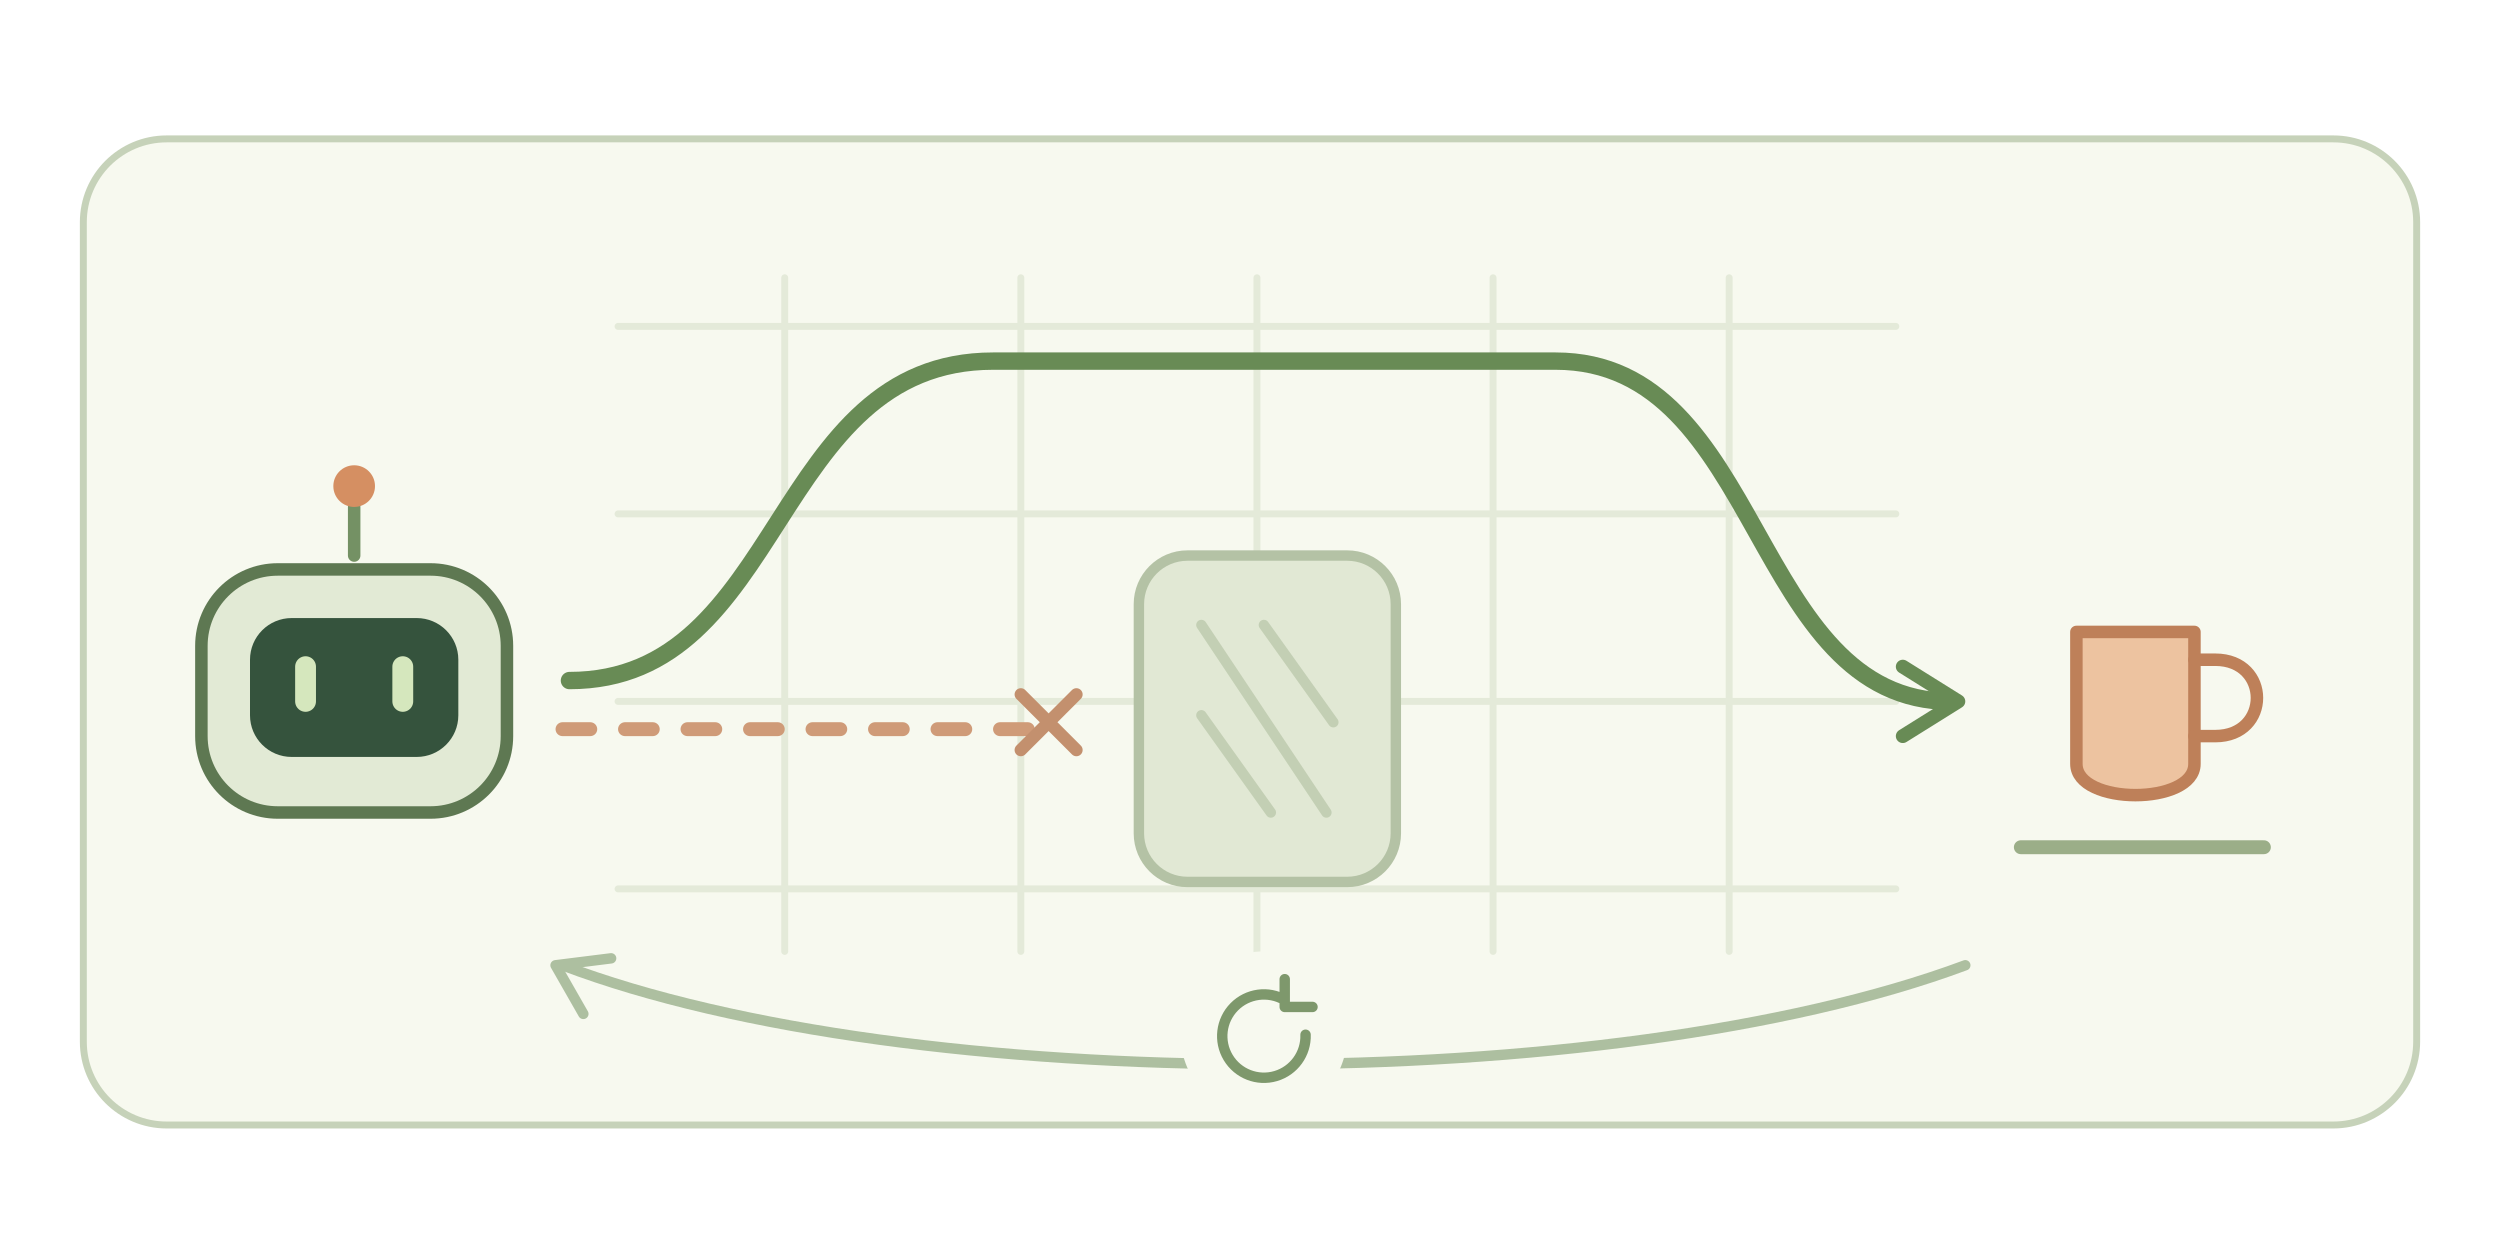
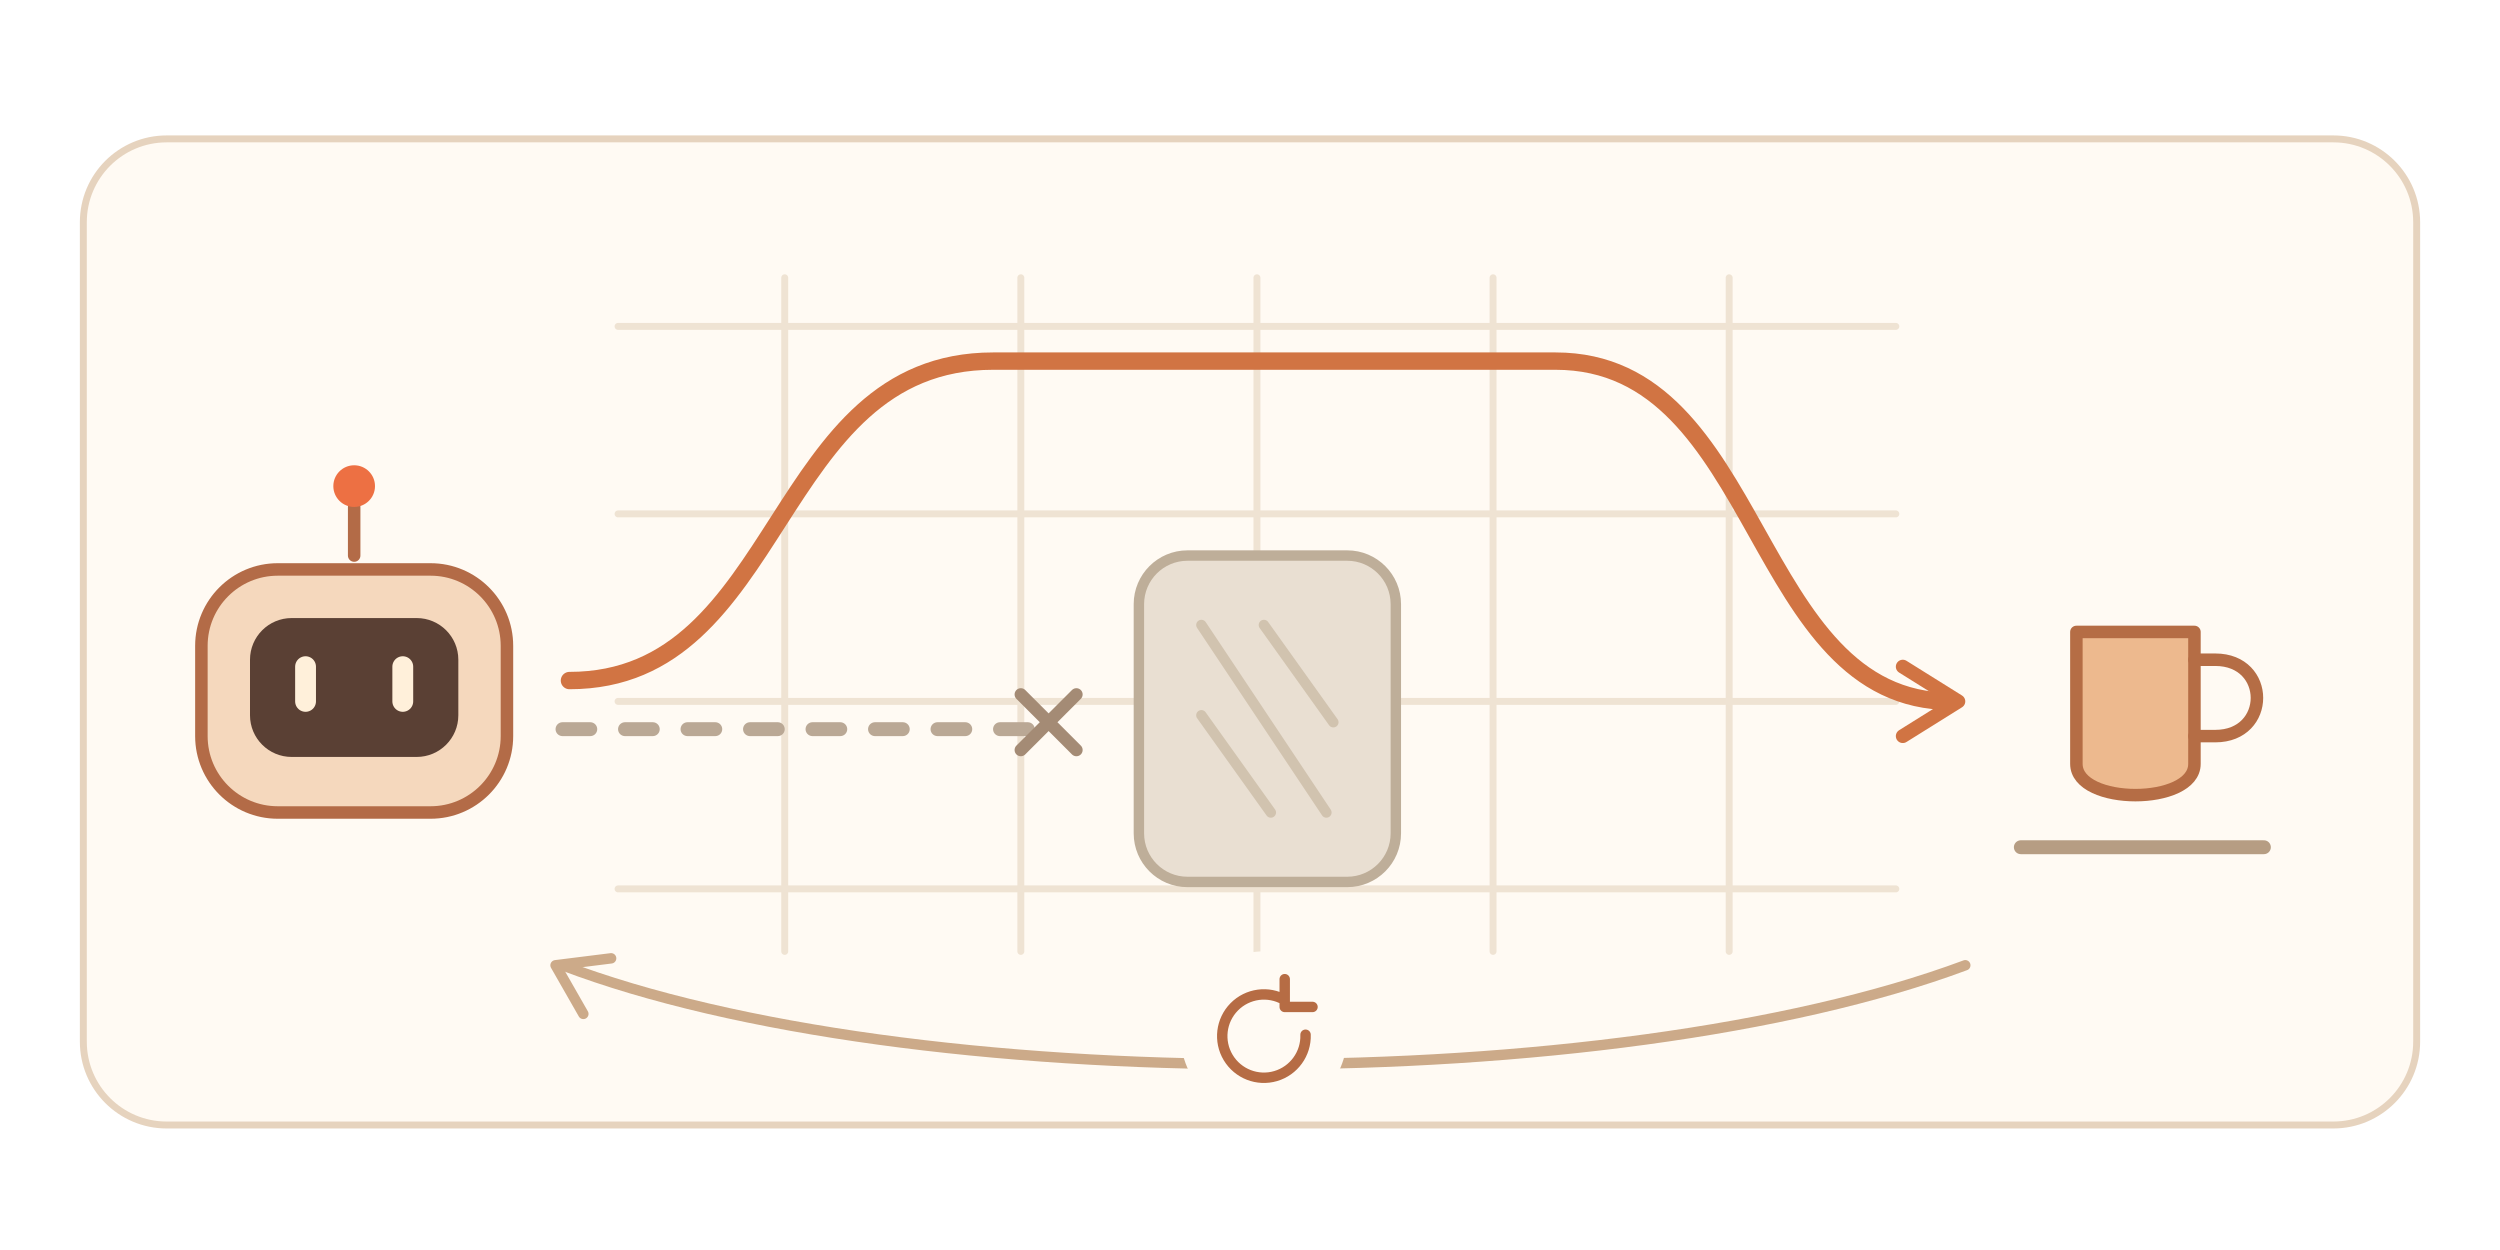
<svg xmlns="http://www.w3.org/2000/svg" width="360" height="180" viewBox="0 0 360 180" fill="none">
-   <rect x="12" y="20" width="336" height="142" rx="12" fill="#F7F9EF" stroke="#C6D2B9" />
+   <rect x="12" y="20" width="336" height="142" rx="12" fill="#FFFAF3" stroke="#E6D3BE" />
  <g stroke-linecap="round" stroke-linejoin="round">
-     <path d="M89 47H273M89 74H273M89 101H273M89 128H273M113 40V137M147 40V137M181 40V137M215 40V137M249 40V137" stroke="#E4EAD9" stroke-width="1" />
-     <path d="M51 80V73" stroke="#749164" stroke-width="1.8" />
-     <circle cx="51" cy="70" r="3" fill="#D58F62" />
-     <rect x="29" y="82" width="44" height="35" rx="11" fill="#E2EAD5" stroke="#5E7852" stroke-width="1.8" />
-     <rect x="36" y="89" width="30" height="20" rx="6" fill="#35533D" />
-     <path d="M44 96V101M58 96V101" stroke="#D5E7BD" stroke-width="3" />
-     <rect x="164" y="80" width="37" height="47" rx="7" fill="#E1E8D4" stroke="#B4C2A5" stroke-width="1.5" />
-     <path d="M173 90L191 117M173 103L183 117M182 90L192 104" stroke="#C3CFB4" stroke-width="1.5" />
-     <path d="M81 105H148" stroke="#CF9B78" stroke-width="2" stroke-dasharray="4 5" />
-     <path d="M147 100L155 108M147 108L155 100" stroke="#C3906E" stroke-width="1.8" />
-     <path d="M82 98C113 98 111 52 143 52H224C254 52 252 101 281 101" stroke="#688B55" stroke-width="2.5" />
-     <path d="M274 96L282 101L274 106" stroke="#688B55" stroke-width="2" />
-     <path d="M299 91H316V110C316 116 299 116 299 110V91Z" fill="#EDC3A0" stroke="#BE8059" stroke-width="1.8" />
-     <path d="M316 95H319C327 95 327 106 319 106H316" stroke="#BE8059" stroke-width="1.8" />
-     <path d="M291 122H326" stroke="#9BAE88" stroke-width="2" />
-     <path d="M283 139C232 158 131 158 81 139" stroke="#ADBFA0" stroke-width="1.5" />
-     <path d="M88 138L80 139L84 146" stroke="#ADBFA0" stroke-width="1.5" />
-     <circle cx="182" cy="149" r="12" fill="#F7F9EF" />
-     <path d="M188 149A6 6 0 1 1 185 144M185 141V145H189" stroke="#7E986C" stroke-width="1.5" />
+     <path d="M89 47H273M89 74H273M89 101H273M89 128H273M113 40V137M147 40V137M181 40V137M215 40V137M249 40V137" stroke="#EFE3D3" stroke-width="1" />
+     <path d="M51 80V73" stroke="#B36B47" stroke-width="1.8" />
+     <circle cx="51" cy="70" r="3" fill="#ED7043" />
+     <rect x="29" y="82" width="44" height="35" rx="11" fill="#F5D8BD" stroke="#B36B47" stroke-width="1.8" />
+     <rect x="36" y="89" width="30" height="20" rx="6" fill="#5A4034" />
+     <path d="M44 96V101M58 96V101" stroke="#FFF0DA" stroke-width="3" />
+     <rect x="164" y="80" width="37" height="47" rx="7" fill="#E9DFD2" stroke="#BEAE99" stroke-width="1.5" />
+     <path d="M173 90L191 117M173 103L183 117M182 90L192 104" stroke="#D1C3AF" stroke-width="1.5" />
+     <path d="M81 105H148" stroke="#BAA895" stroke-width="2" stroke-dasharray="4 5" />
+     <path d="M147 100L155 108M147 108L155 100" stroke="#A48B75" stroke-width="1.8" />
+     <path d="M82 98C113 98 111 52 143 52H224C254 52 252 101 281 101" stroke="#D17443" stroke-width="2.5" />
+     <path d="M274 96L282 101L274 106" stroke="#D17443" stroke-width="2" />
+     <path d="M299 91H316V110C316 116 299 116 299 110V91Z" fill="#EDB98E" stroke="#B56D45" stroke-width="1.8" />
+     <path d="M316 95H319C327 95 327 106 319 106H316" stroke="#B56D45" stroke-width="1.8" />
+     <path d="M291 122H326" stroke="#B69D83" stroke-width="2" />
+     <path d="M283 139C232 158 131 158 81 139" stroke="#CCAA89" stroke-width="1.5" />
+     <path d="M88 138L80 139L84 146" stroke="#CCAA89" stroke-width="1.5" />
+     <circle cx="182" cy="149" r="12" fill="#FFFAF3" />
+     <path d="M188 149A6 6 0 1 1 185 144M185 141V145H189" stroke="#B66C44" stroke-width="1.5" />
  </g>
</svg>
